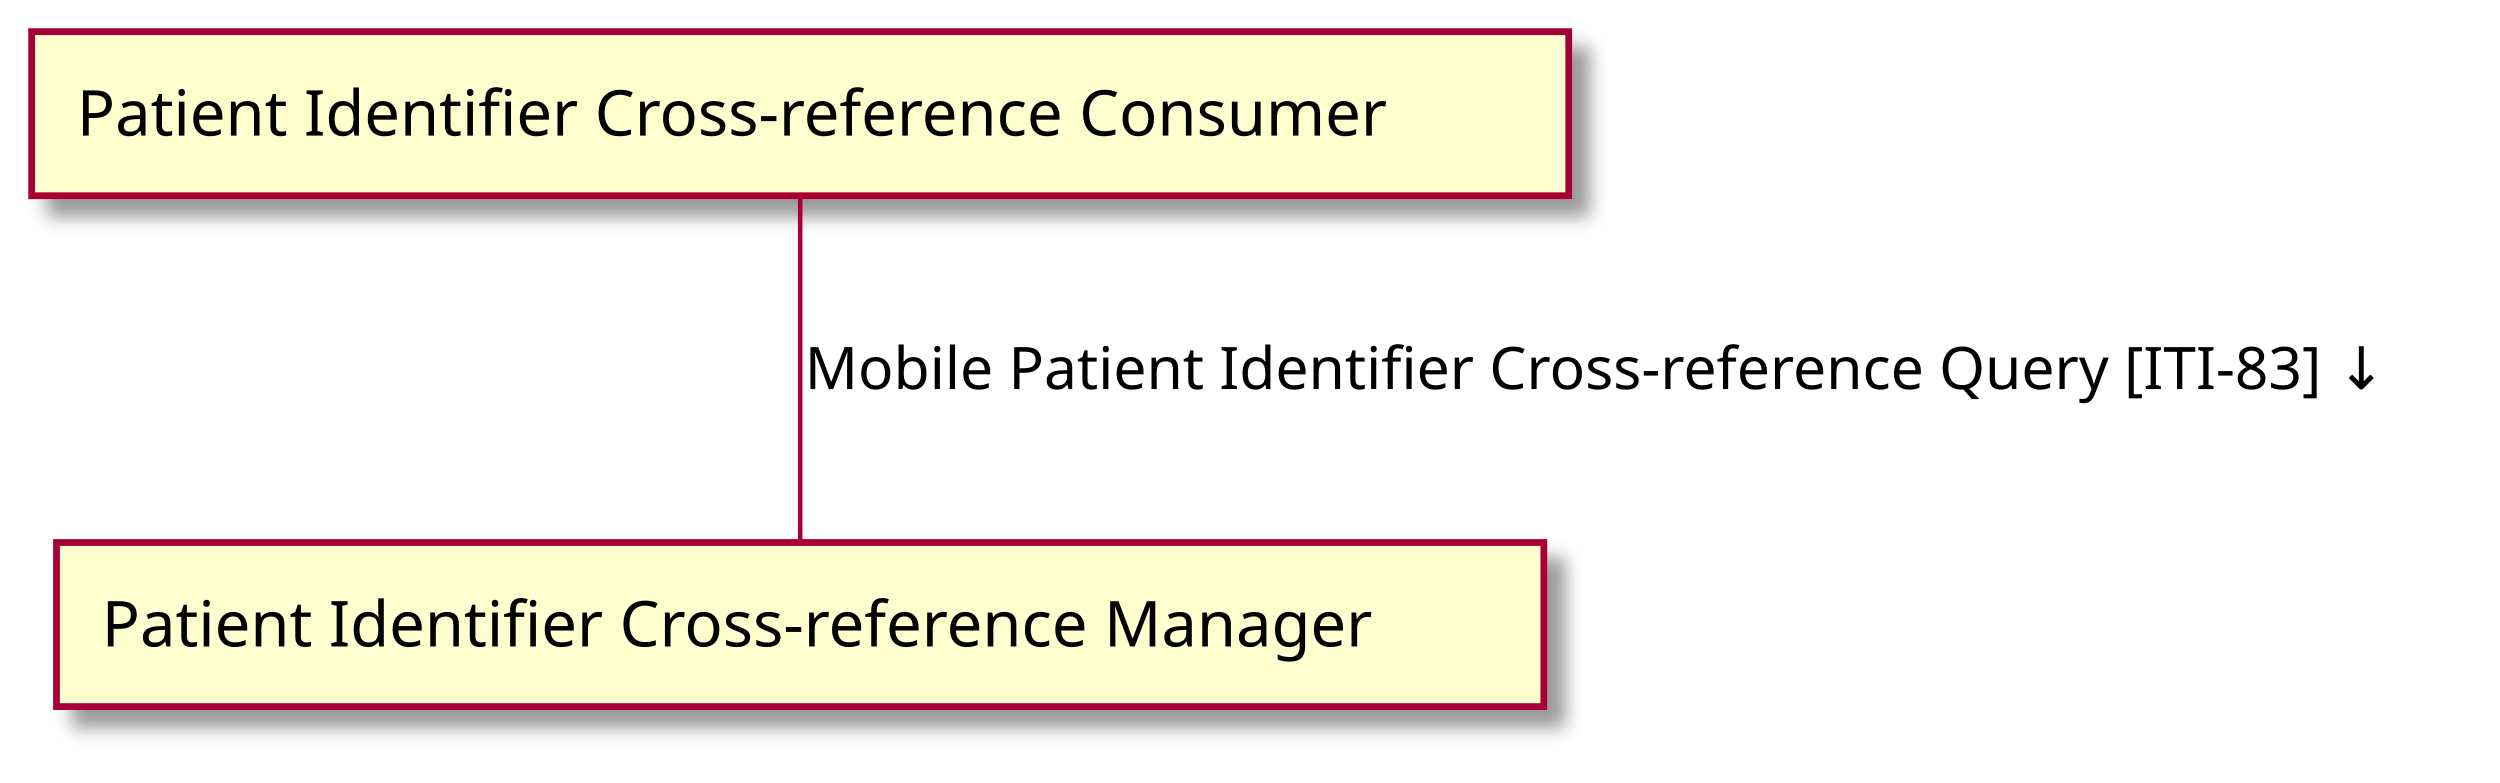
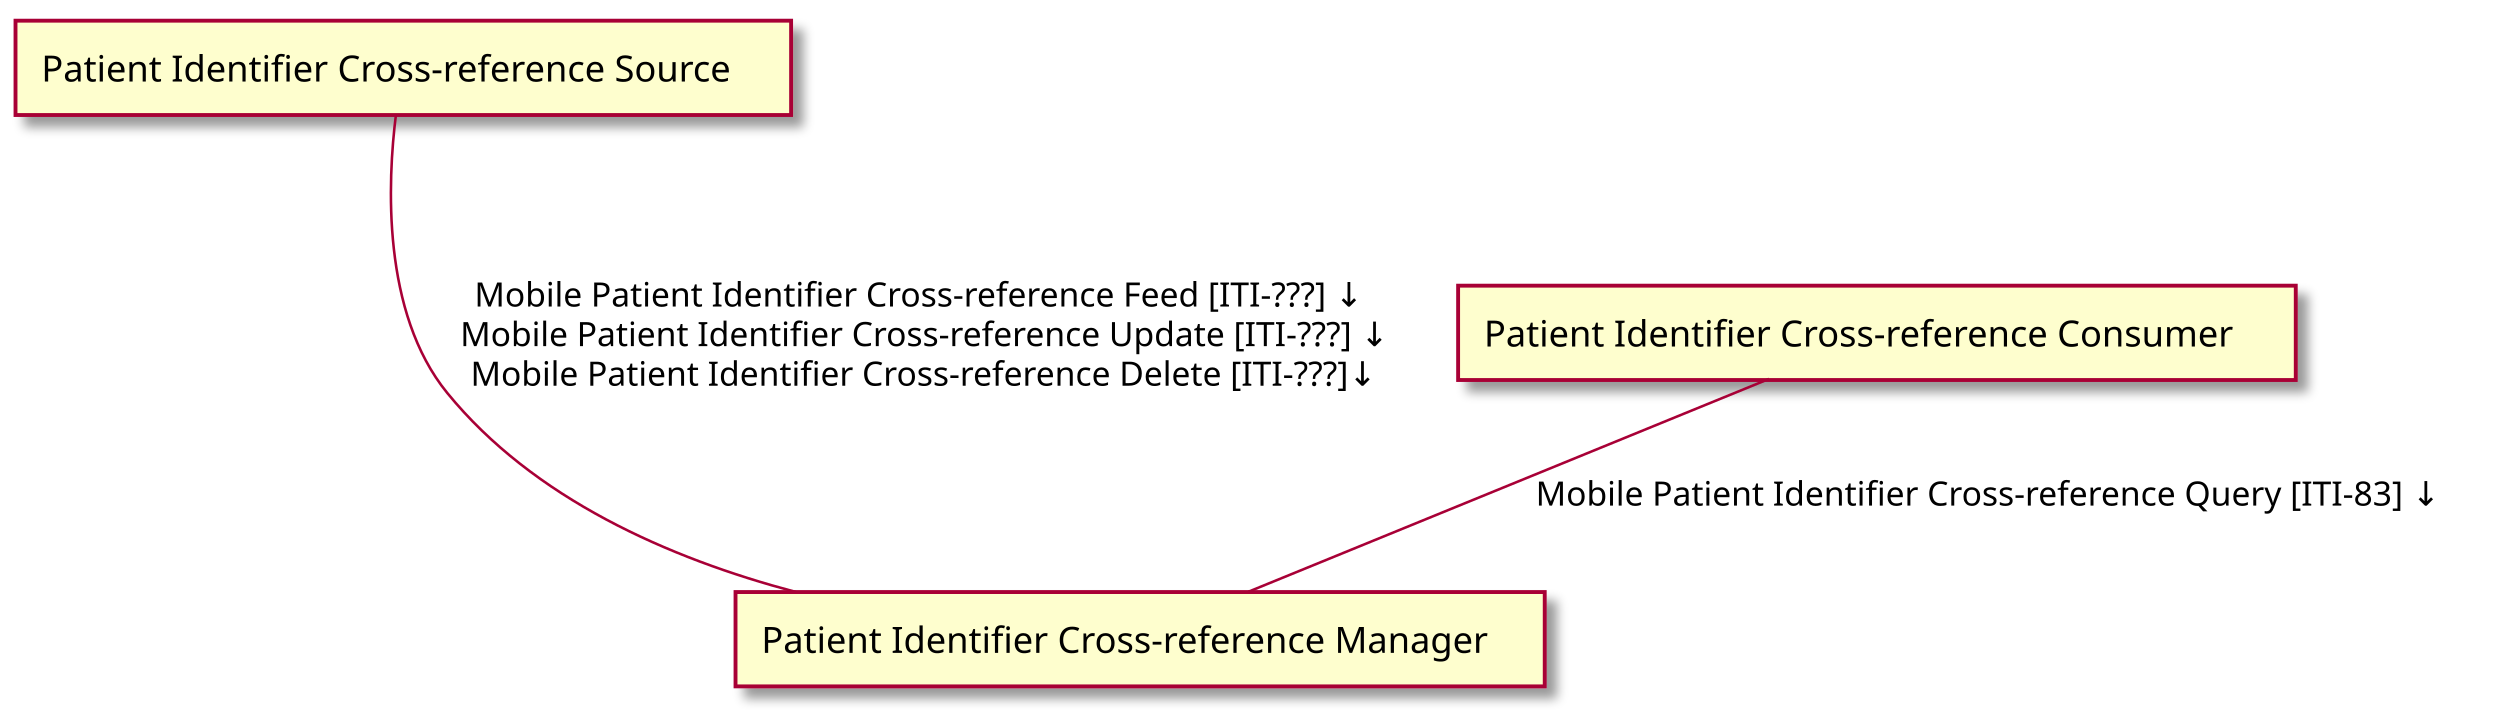
- <svg xmlns="http://www.w3.org/2000/svg" contentScriptType="application/ecmascript" contentStyleType="text/css" height="173px" preserveAspectRatio="none" style="width:553px;height:173px;" version="1.1" viewBox="0 0 553 173" width="553px" zoomAndPan="magnify">
+ <svg xmlns="http://www.w3.org/2000/svg" contentScriptType="application/ecmascript" contentStyleType="text/css" height="276px" preserveAspectRatio="none" style="width:967px;height:276px;" version="1.1" viewBox="0 0 967 276" width="967px" zoomAndPan="magnify">
  <defs>
-     <filter height="300%" id="fnz7u6wbl3ry5" width="300%" x="-1" y="-1">
+     <filter height="300%" id="fornkbltidi2g" width="300%" x="-1" y="-1">
      <feGaussianBlur result="blurOut" stdDeviation="2.0" />
      <feColorMatrix in="blurOut" result="blurOut2" type="matrix" values="0 0 0 0 0 0 0 0 0 0 0 0 0 0 0 0 0 0 .4 0" />
      <feOffset dx="4.0" dy="4.0" in="blurOut2" result="blurOut3" />
      <feBlend in="SourceGraphic" in2="blurOut3" mode="normal" />
    </filter>
  </defs>
  <g>
-     <rect fill="#FEFECE" filter="url(#fnz7u6wbl3ry5)" height="36.297" style="stroke: #A80036; stroke-width: 1.5;" width="329" x="12.5" y="120" />
-     <text fill="#000000" font-family="sans-serif" font-size="14" lengthAdjust="spacingAndGlyphs" textLength="309" x="22.5" y="142.995">Patient Identifier Cross-reference Manager</text>
-     <rect fill="#FEFECE" filter="url(#fnz7u6wbl3ry5)" height="36.297" style="stroke: #A80036; stroke-width: 1.5;" width="340" x="7" y="7" />
-     <text fill="#000000" font-family="sans-serif" font-size="14" lengthAdjust="spacingAndGlyphs" textLength="320" x="17" y="29.995">Patient Identifier Cross-reference Consumer</text>
-     <path d="M177,43.344 C177,64.197 177,98.979 177,119.778 " fill="none" id="Consumer-Manager" style="stroke: #A80036; stroke-width: 1.0;" />
-     <text fill="#000000" font-family="sans-serif" font-size="13" lengthAdjust="spacingAndGlyphs" textLength="363" x="178" y="86.067">Mobile Patient Identifier Cross-reference Query [ITI-83] ↓</text>
+     <rect fill="#FEFECE" filter="url(#fornkbltidi2g)" height="36.488" style="stroke: #A80036; stroke-width: 1.5;" width="300" x="6" y="8" />
+     <text fill="#000000" font-family="sans-serif" font-size="14" lengthAdjust="spacingAndGlyphs" textLength="280" x="16" y="31.535">Patient Identifier Cross-reference Source</text>
+     <rect fill="#FEFECE" filter="url(#fornkbltidi2g)" height="36.488" style="stroke: #A80036; stroke-width: 1.5;" width="324" x="564" y="110.5" />
+     <text fill="#000000" font-family="sans-serif" font-size="14" lengthAdjust="spacingAndGlyphs" textLength="304" x="574" y="134.035">Patient Identifier Cross-reference Consumer</text>
+     <rect fill="#FEFECE" filter="url(#fornkbltidi2g)" height="36.488" style="stroke: #A80036; stroke-width: 1.5;" width="313" x="284.5" y="229" />
+     <text fill="#000000" font-family="sans-serif" font-size="14" lengthAdjust="spacingAndGlyphs" textLength="293" x="294.5" y="252.535">Patient Identifier Cross-reference Manager</text>
+     <path d="M153.18,44.12 C149.86,70.41 147.66,120.94 173,152 C206.27,192.78 258.4,215.9 307.87,228.99 " fill="none" id="Source-Manager" style="stroke: #A80036; stroke-width: 1.0;" />
+     <text fill="#000000" font-family="sans-serif" font-size="13" lengthAdjust="spacingAndGlyphs" textLength="352" x="183.5" y="118.568">Mobile Patient Identifier Cross-reference Feed [ITI-???] ↓</text>
+     <text fill="#000000" font-family="sans-serif" font-size="13" lengthAdjust="spacingAndGlyphs" textLength="367" x="178" y="133.879">Mobile Patient Identifier Cross-reference Update [ITI-???] ↓</text>
+     <text fill="#000000" font-family="sans-serif" font-size="13" lengthAdjust="spacingAndGlyphs" textLength="359" x="182" y="149.19">Mobile Patient Identifier Cross-reference Delete [ITI-???]↓</text>
+     <path d="M684.25,146.56 C630.29,168.62 536.87,206.81 482.86,228.89 " fill="none" id="Consumer-Manager" style="stroke: #A80036; stroke-width: 1.0;" />
+     <text fill="#000000" font-family="sans-serif" font-size="13" lengthAdjust="spacingAndGlyphs" textLength="361" x="594" y="195.568">Mobile Patient Identifier Cross-reference Query [ITI-83] ↓</text>
  </g>
</svg>
